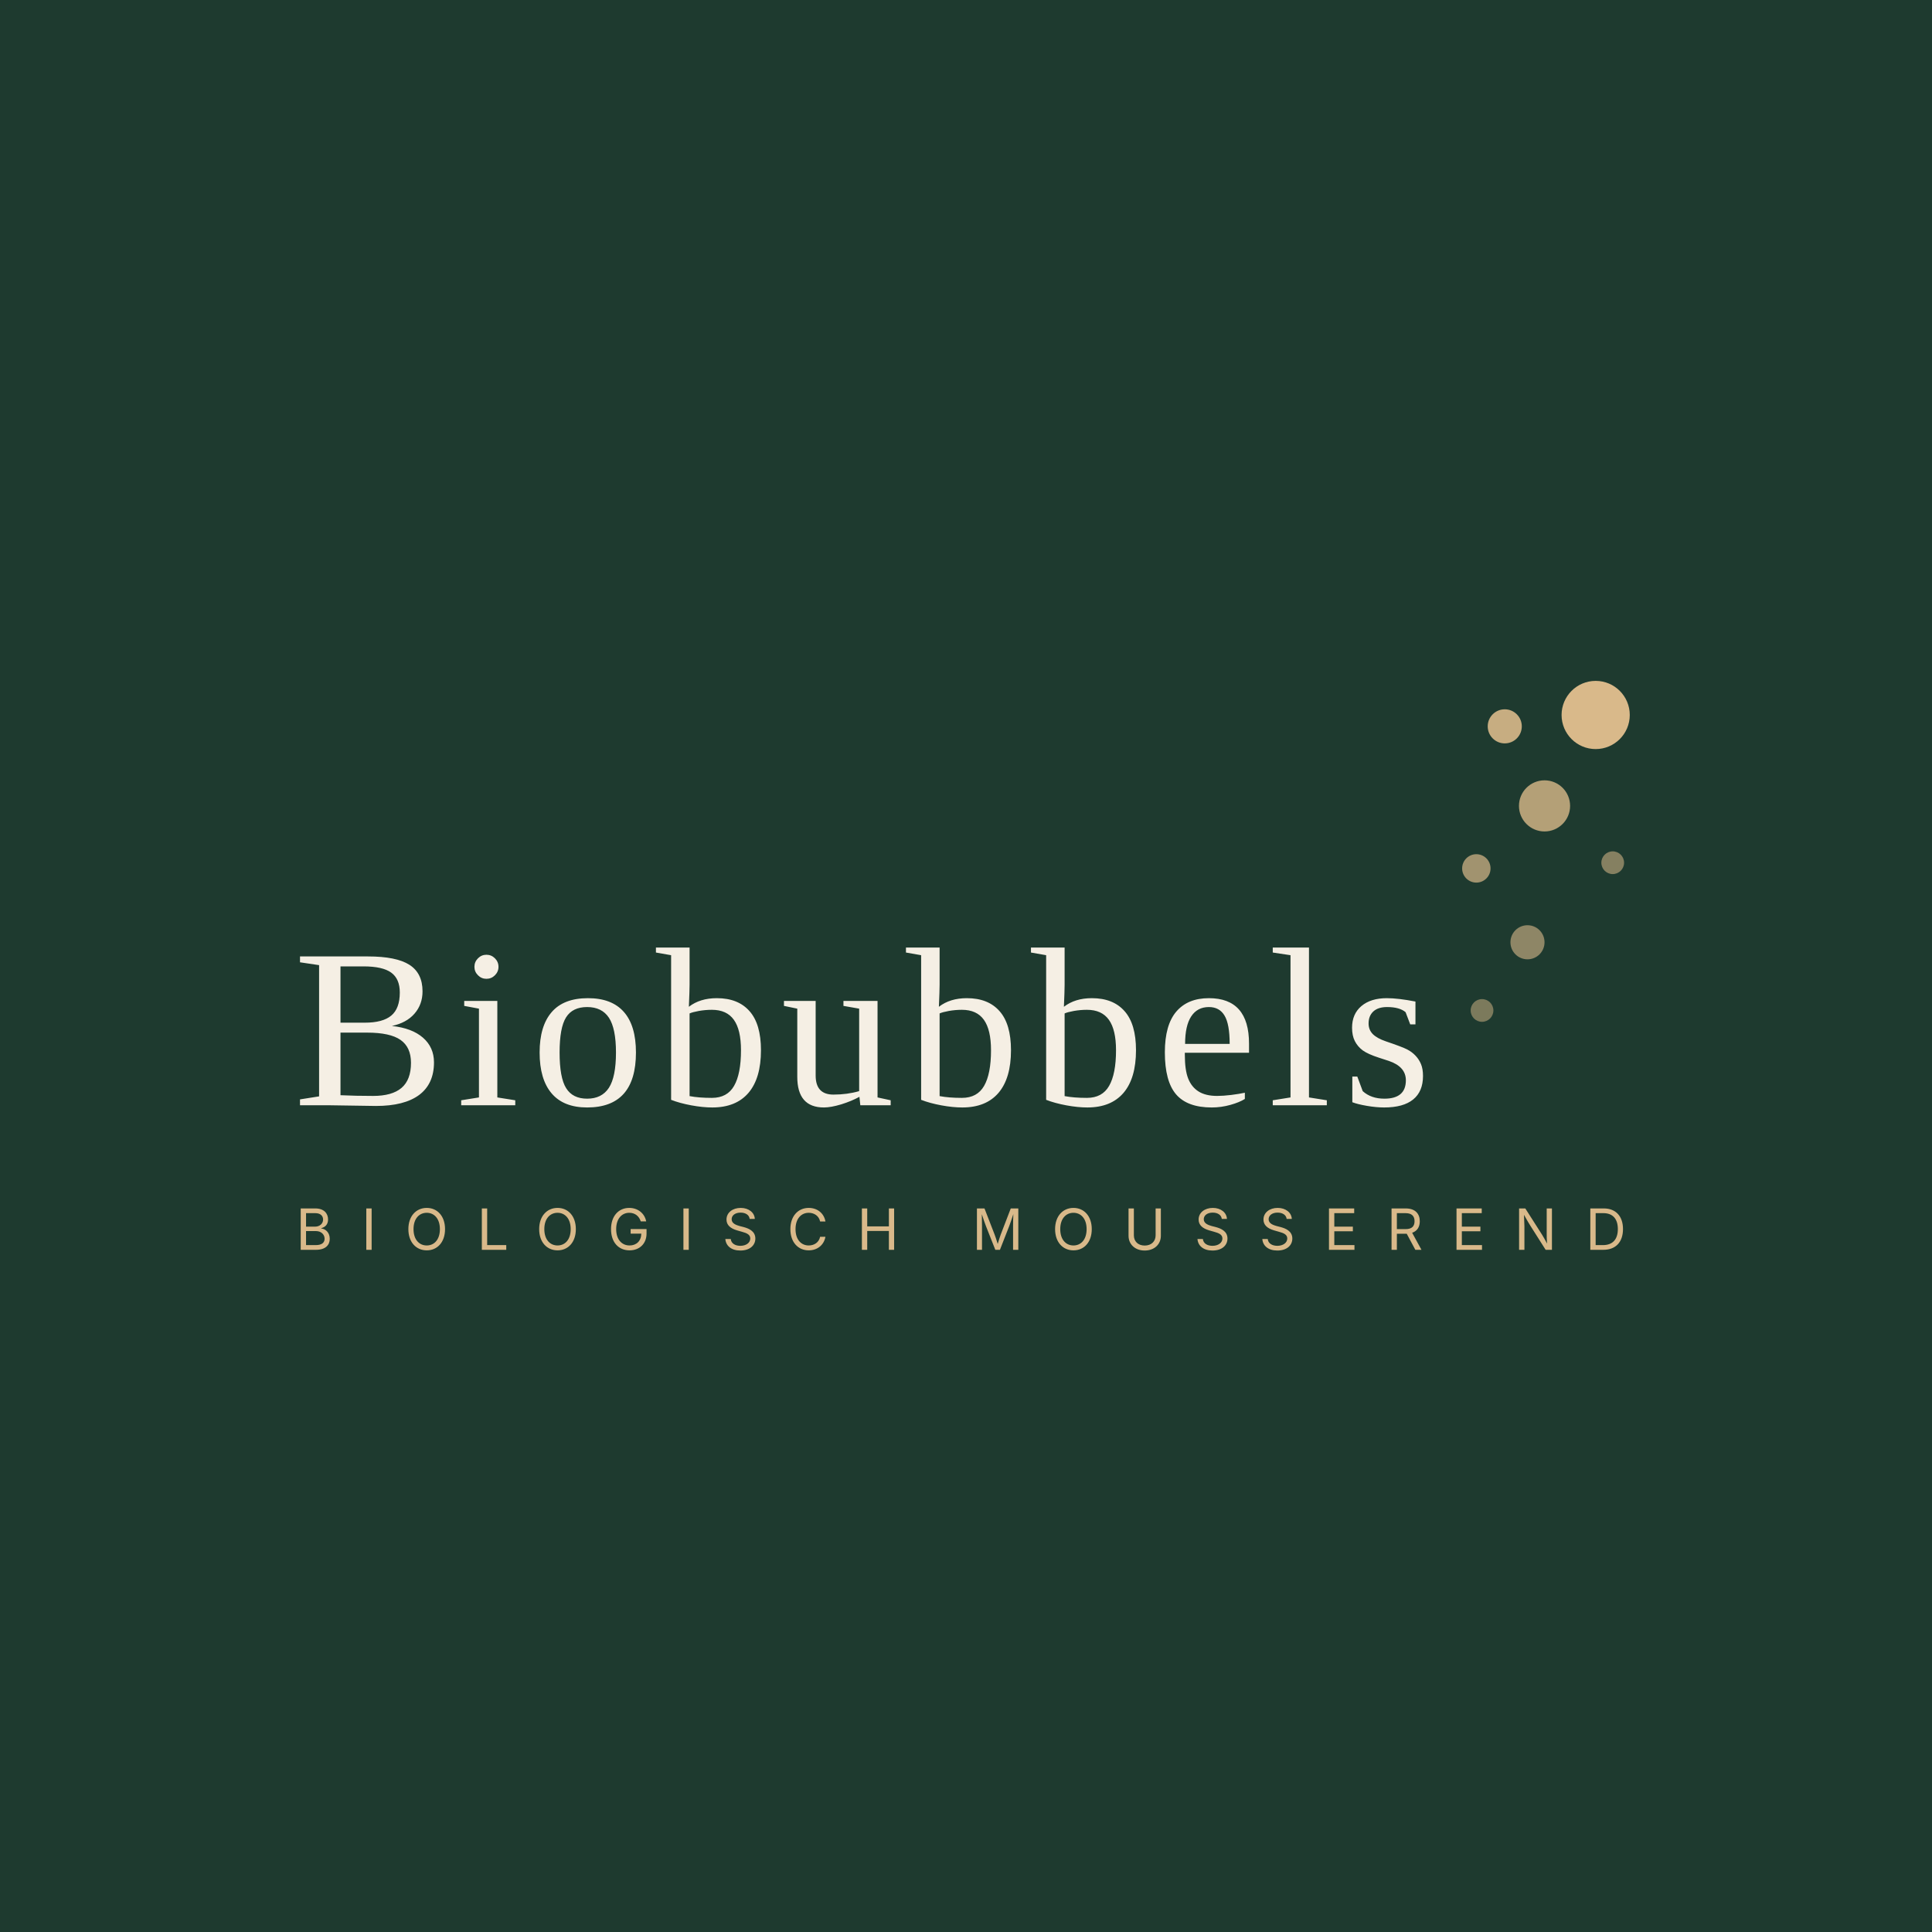
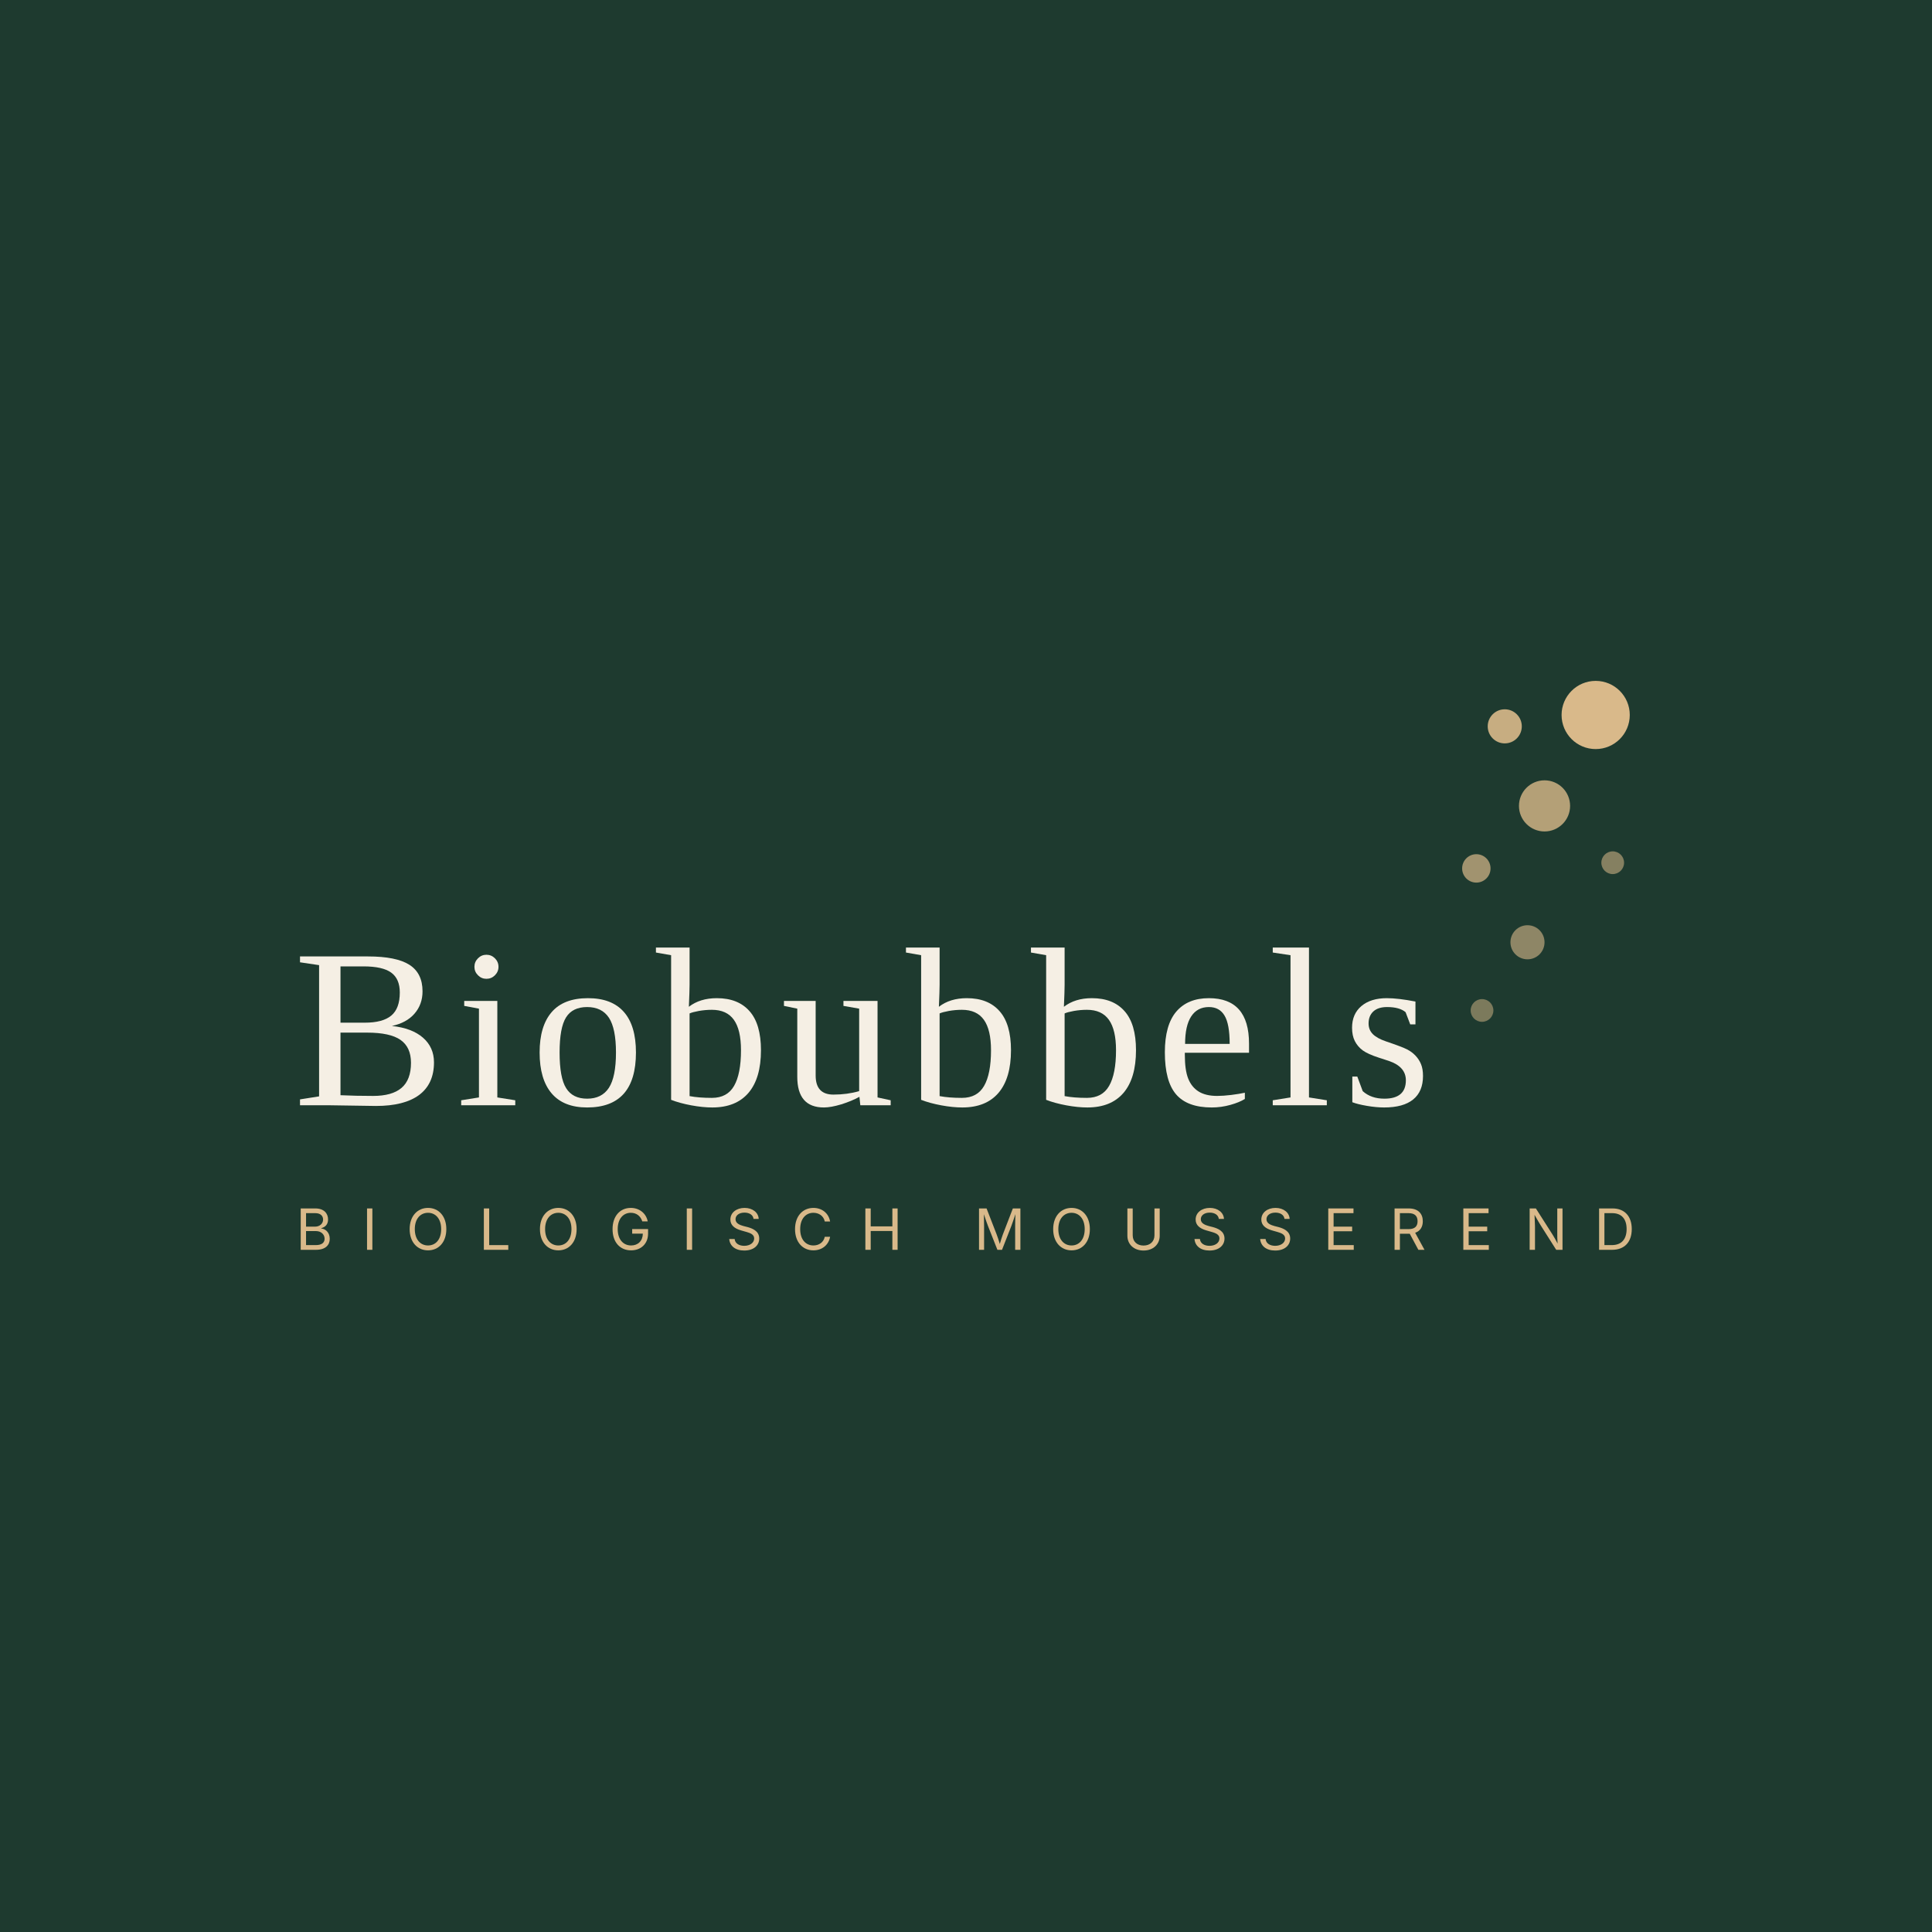
<svg xmlns="http://www.w3.org/2000/svg" viewBox="0 0 340 340" width="680" height="680" version="1.1" id="svg8">
  <defs id="defs8" />
  <rect width="340" height="342.348" fill="#1e3a2f" id="rect1" x="-1.1965632e-05" y="-2.348" style="stroke-width:1.689" />
-   <g id="g8" transform="translate(0.9287663,-0.6353809)">
-     <g fill="#d9b98a" id="g7" transform="translate(-32.11694,116.4594)">
-       <circle cx="292" cy="62" r="2" opacity="0.5" id="circle1" />
-       <circle cx="300" cy="50" r="3" opacity="0.6" id="circle2" />
-       <circle cx="291" cy="37" r="2.5" opacity="0.7" id="circle3" />
-       <circle cx="303" cy="26" r="4.5" opacity="0.8" id="circle4" />
-       <circle cx="315" cy="36" r="2" opacity="0.55" id="circle5" />
-       <circle cx="296" cy="12" r="3" opacity="0.9" id="circle6" />
-       <circle cx="312" cy="10" r="6" id="circle7" />
-     </g>
-     <text x="50.712" y="195.141" font-family="'Cormorant Garamond', Georgia, 'Times New Roman', serif" font-size="40px" letter-spacing="2" fill="#f5efe4" id="text7">Biobubbels</text>
-     <text x="51.119" y="220.581" font-family="Inter, Helvetica, Arial, sans-serif" font-size="10px" letter-spacing="5" fill="#d9b98a" id="text8">BIOLOGISCH MOUSSEREND</text>
+   <text x="51.119" y="220.581" font-family="Inter, Helvetica, Arial, sans-serif" font-size="10px" letter-spacing="5" fill="#d9b98a" id="text8" transform="translate(0.9287663,-0.6353809)" style="display:none">BIOLOGISCH MOUSSEREND</text>
+   <text x="50.712" y="195.141" font-family="'Cormorant Garamond', Georgia, 'Times New Roman', serif" font-size="40px" letter-spacing="2" fill="#f5efe4" id="text7" style="display:none" transform="translate(0.9287663,-0.6353809)">Biobubbels</text>
+   <g id="g24">
+     <text style="font-size:10px;font-family:Inter, Helvetica, Arial, sans-serif;letter-spacing:5;fill:#d9b98a" transform="translate(0.9287663,-0.6353809)" x="51.119" y="220.581" id="text24">B</text>
+     <text style="font-size:10px;font-family:Inter, Helvetica, Arial, sans-serif;letter-spacing:5;fill:#d9b98a" transform="translate(0.9287663,-0.6353809)" x="62.789" y="220.581" id="text23">I</text>
+     <text style="font-size:10px;font-family:Inter, Helvetica, Arial, sans-serif;letter-spacing:5;fill:#d9b98a" transform="translate(0.9287663,-0.6353809)" x="70.569" y="220.581" id="text22">O</text>
+     <text style="font-size:10px;font-family:Inter, Helvetica, Arial, sans-serif;letter-spacing:5;fill:#d9b98a" transform="translate(0.9287663,-0.6353809)" x="83.349" y="220.581" id="text21">L</text>
+     <text style="font-size:10px;font-family:Inter, Helvetica, Arial, sans-serif;letter-spacing:5;fill:#d9b98a" transform="translate(0.9287663,-0.6353809)" x="93.499" y="220.581" id="text20">O</text>
+     <text style="font-size:10px;font-family:Inter, Helvetica, Arial, sans-serif;letter-spacing:5;fill:#d9b98a" transform="translate(0.9287663,-0.6353809)" x="106.279" y="220.581" id="text19">G</text>
+     <text style="font-size:10px;font-family:Inter, Helvetica, Arial, sans-serif;letter-spacing:5;fill:#d9b98a" transform="translate(0.9287663,-0.6353809)" x="119.059" y="220.581" id="text18">I</text>
+     <text style="font-size:10px;font-family:Inter, Helvetica, Arial, sans-serif;letter-spacing:5;fill:#d9b98a" transform="translate(0.9287663,-0.6353809)" x="126.839" y="220.581" id="text17">S</text>
+     <text style="font-size:10px;font-family:Inter, Helvetica, Arial, sans-serif;letter-spacing:5;fill:#d9b98a" transform="translate(0.9287663,-0.6353809)" x="138.389" y="220.581" id="text16">C</text>
+     <text style="font-size:10px;font-family:Inter, Helvetica, Arial, sans-serif;letter-spacing:5;fill:#d9b98a" transform="translate(0.9287663,-0.6353809)" x="150.489" y="220.581" id="text15">H</text>
+     <text style="font-size:10px;font-family:Inter, Helvetica, Arial, sans-serif;letter-spacing:5;fill:#d9b98a" transform="translate(0.9287663,-0.6353809)" x="170.489" y="220.581" id="text14">M</text>
+     <text style="font-size:10px;font-family:Inter, Helvetica, Arial, sans-serif;letter-spacing:5;fill:#d9b98a" transform="translate(0.9287663,-0.6353809)" x="183.819" y="220.581" id="text13">O</text>
+     <text style="font-size:10px;font-family:Inter, Helvetica, Arial, sans-serif;letter-spacing:5;fill:#d9b98a" transform="translate(0.9287663,-0.6353809)" x="196.599" y="220.581" id="text12">U</text>
+     <text style="font-size:10px;font-family:Inter, Helvetica, Arial, sans-serif;letter-spacing:5;fill:#d9b98a" transform="translate(0.9287663,-0.6353809)" x="208.719" y="220.581" id="text11">S</text>
+     <text style="font-size:10px;font-family:Inter, Helvetica, Arial, sans-serif;letter-spacing:5;fill:#d9b98a" transform="translate(0.9287663,-0.6353809)" x="220.279" y="220.581" id="text10">S</text>
+     <text style="font-size:10px;font-family:Inter, Helvetica, Arial, sans-serif;letter-spacing:5;fill:#d9b98a" transform="translate(0.9287663,-0.6353809)" x="231.949" y="220.581" id="text9">E</text>
+     <text style="font-size:10px;font-family:Inter, Helvetica, Arial, sans-serif;letter-spacing:5;fill:#d9b98a" transform="translate(0.9287663,-0.6353809)" x="243.619" y="220.581" id="text6">R</text>
+     <text style="font-size:10px;font-family:Inter, Helvetica, Arial, sans-serif;letter-spacing:5;fill:#d9b98a" transform="translate(0.9287663,-0.6353809)" x="255.719" y="220.581" id="text5">E</text>
+     <text style="font-size:10px;font-family:Inter, Helvetica, Arial, sans-serif;letter-spacing:5;fill:#d9b98a" transform="translate(0.9287663,-0.6353809)" x="267.389" y="220.581" id="text4">N</text>
+     <text style="font-size:10px;font-family:Inter, Helvetica, Arial, sans-serif;letter-spacing:5;fill:#d9b98a" transform="translate(0.9287663,-0.6353809)" x="279.609" y="220.581" id="text3">D</text>
+   </g>
+   <g id="g34">
+     <text style="font-size:40px;font-family:'Cormorant Garamond', Georgia, 'Times New Roman', serif;letter-spacing:2;fill:#f5efe4" transform="translate(0.9287663,-0.6353809)" x="50.712" y="195.141" id="text34">B</text>
+     <text style="font-size:40px;font-family:'Cormorant Garamond', Georgia, 'Times New Roman', serif;letter-spacing:2;fill:#f5efe4" transform="translate(0.9287663,-0.6353809)" x="79.391" y="195.141" id="text33">i</text>
+     <text style="font-size:40px;font-family:'Cormorant Garamond', Georgia, 'Times New Roman', serif;letter-spacing:2;fill:#f5efe4" transform="translate(0.9287663,-0.6353809)" x="92.505" y="195.141" id="text32">o</text>
+     <text style="font-size:40px;font-family:'Cormorant Garamond', Georgia, 'Times New Roman', serif;letter-spacing:2;fill:#f5efe4" transform="translate(0.9287663,-0.6353809)" x="114.505" y="195.141" id="text31">b</text>
+     <text style="font-size:40px;font-family:'Cormorant Garamond', Georgia, 'Times New Roman', serif;letter-spacing:2;fill:#f5efe4" transform="translate(0.9287663,-0.6353809)" x="136.505" y="195.141" id="text30">u</text>
+     <text style="font-size:40px;font-family:'Cormorant Garamond', Georgia, 'Times New Roman', serif;letter-spacing:2;fill:#f5efe4" transform="translate(0.9287663,-0.6353809)" x="158.505" y="195.141" id="text29">b</text>
+     <text style="font-size:40px;font-family:'Cormorant Garamond', Georgia, 'Times New Roman', serif;letter-spacing:2;fill:#f5efe4" transform="translate(0.9287663,-0.6353809)" x="180.505" y="195.141" id="text28">b</text>
+     <text style="font-size:40px;font-family:'Cormorant Garamond', Georgia, 'Times New Roman', serif;letter-spacing:2;fill:#f5efe4" transform="translate(0.9287663,-0.6353809)" x="202.505" y="195.141" id="text27">e</text>
+     <text style="font-size:40px;font-family:'Cormorant Garamond', Georgia, 'Times New Roman', serif;letter-spacing:2;fill:#f5efe4" transform="translate(0.9287663,-0.6353809)" x="222.258" y="195.141" id="text26">l</text>
+     <text style="font-size:40px;font-family:'Cormorant Garamond', Georgia, 'Times New Roman', serif;letter-spacing:2;fill:#f5efe4" transform="translate(0.9287663,-0.6353809)" x="235.372" y="195.141" id="text25">s</text>
+   </g>
+   <g fill="#d9b98a" id="g7" transform="translate(-31.18817,115.824)">
+     <circle cx="292" cy="62" r="2" opacity="0.5" id="circle1" />
+     <circle cx="300" cy="50" r="3" opacity="0.6" id="circle2" />
+     <circle cx="291" cy="37" r="2.5" opacity="0.7" id="circle3" />
+     <circle cx="303" cy="26" r="4.5" opacity="0.8" id="circle4" />
+     <circle cx="315" cy="36" r="2" opacity="0.55" id="circle5" />
+     <circle cx="296" cy="12" r="3" opacity="0.9" id="circle6" />
+     <circle cx="312" cy="10" r="6" id="circle7" />
  </g>
</svg>
